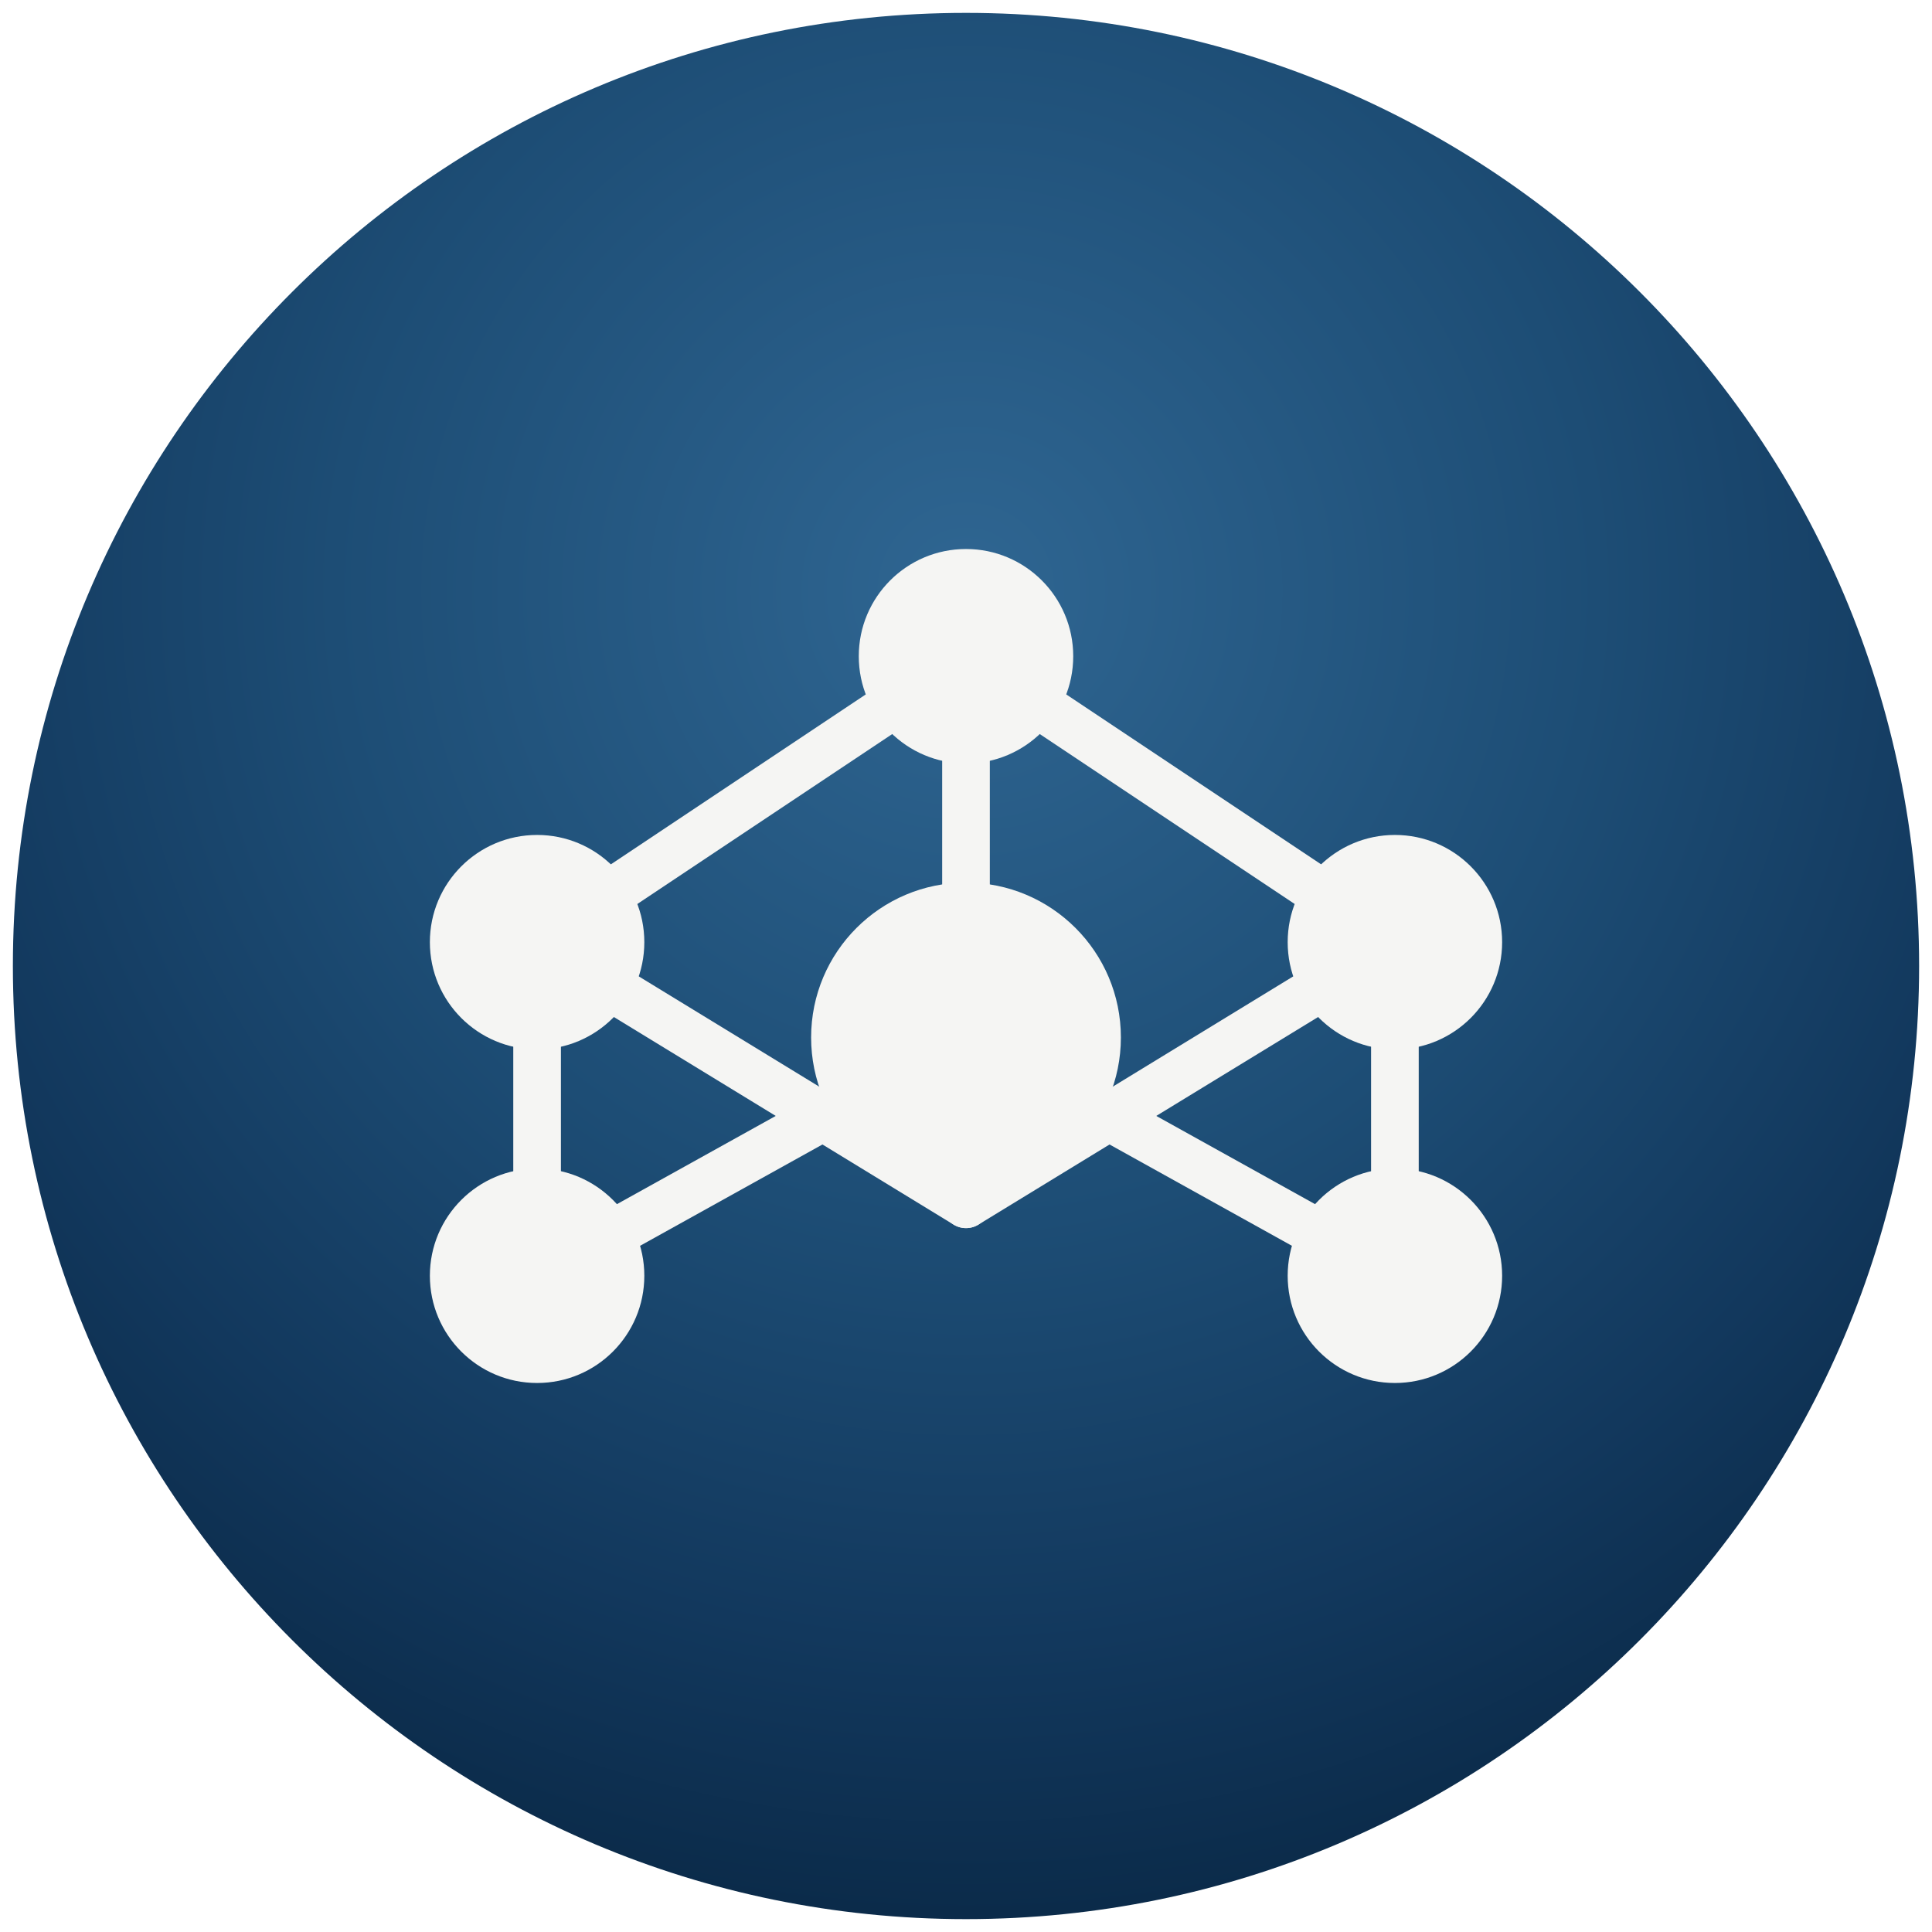
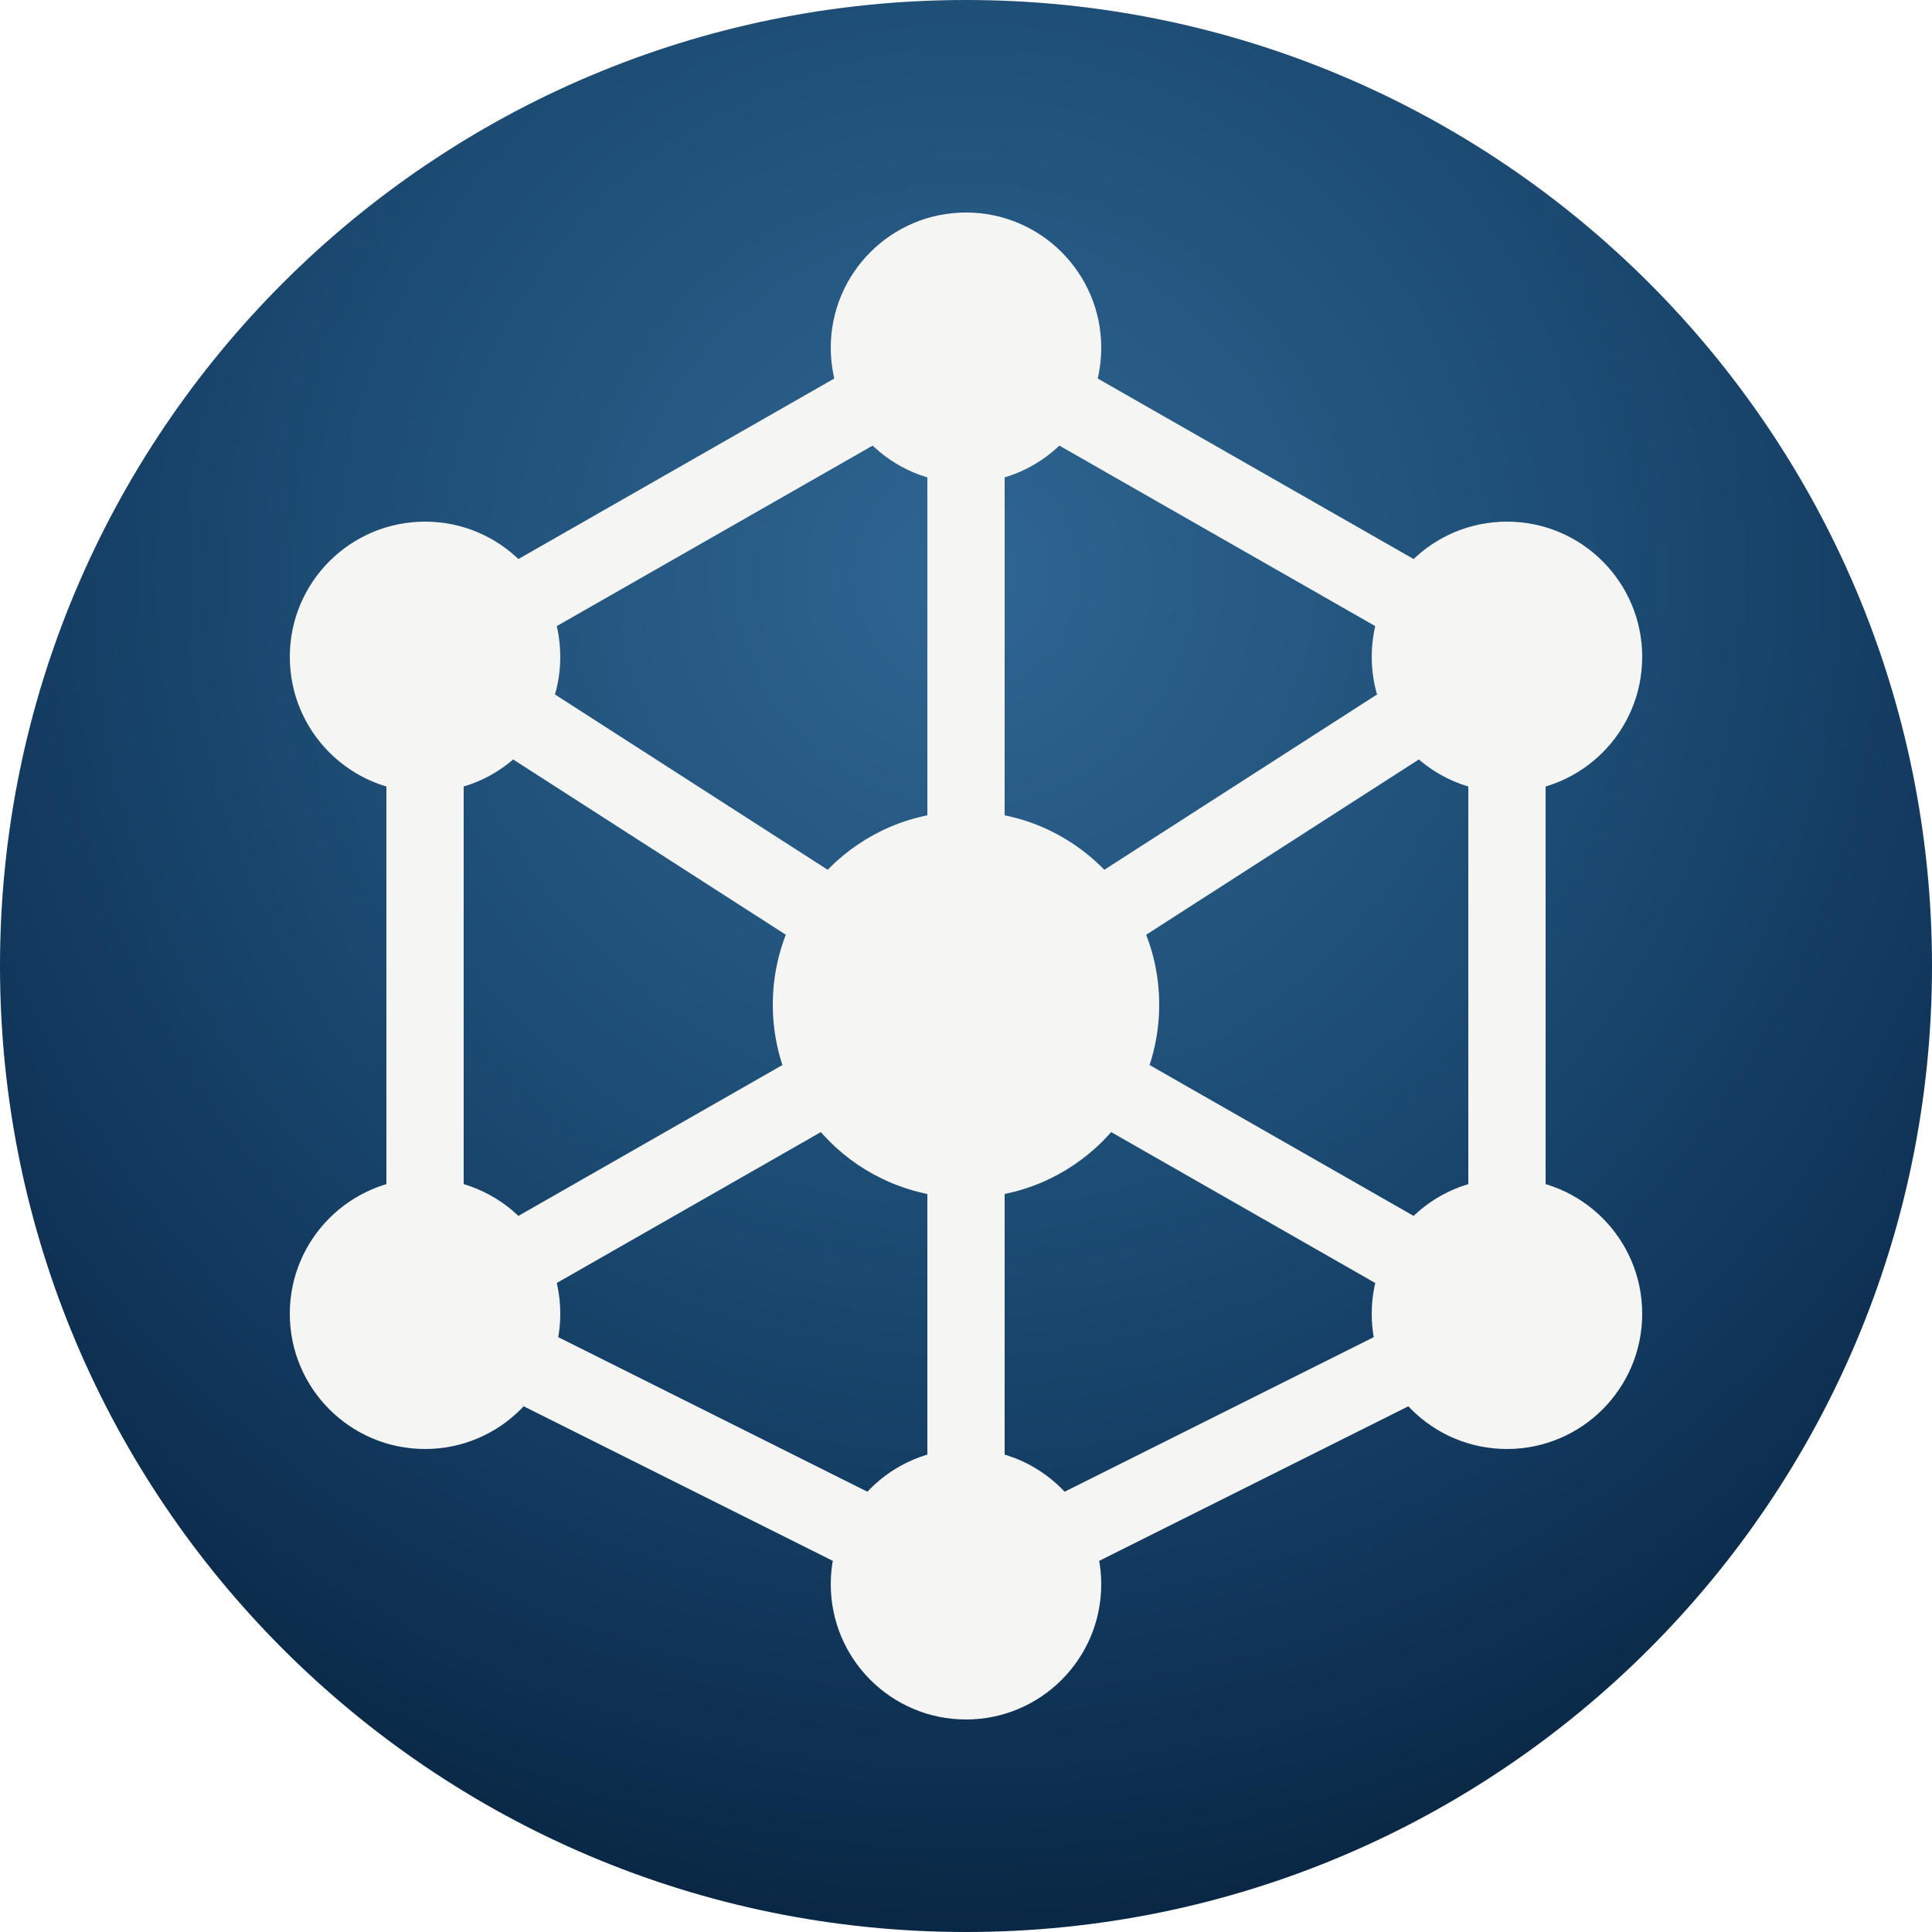
- <svg xmlns="http://www.w3.org/2000/svg" width="96" height="96" viewBox="0 0 300 300" role="img" aria-label="Limbic">
+ <svg xmlns="http://www.w3.org/2000/svg" width="96" height="96" viewBox="0 0 100 100" role="img" aria-label="Limbic">
  <defs>
-     <radialGradient id="limbicIconGradient" cx="50%" cy="30%" r="75%">
+     <radialGradient id="limbicIconGradient" cx="50%" cy="30%" r="70%">
      <stop offset="0%" stop-color="#2F6692" />
      <stop offset="45%" stop-color="#1D4D75" />
      <stop offset="75%" stop-color="#12385D" />
      <stop offset="100%" stop-color="#092744" />
    </radialGradient>
  </defs>
-   <circle cx="150" cy="150" r="148" fill="url(#limbicIconGradient)" />
-   <svg x="39" y="76" width="222" height="148" viewBox="0 0 600 400">
-     <g stroke="#F5F5F3" stroke-width="20" stroke-linecap="round" stroke-linejoin="round" fill="none">
-       <path d="M300 70 L120 190 L300 300 L480 190 Z" />
-       <path d="M300 70 L300 300" />
-       <path d="M120 190 L120 330" />
-       <path d="M480 190 L480 330" />
-       <path d="M120 330 L300 230 L480 330" />
-     </g>
-     <g fill="#F5F5F3">
-       <circle cx="300" cy="70" r="45" />
-       <circle cx="120" cy="190" r="45" />
-       <circle cx="480" cy="190" r="45" />
-       <circle cx="300" cy="230" r="65" />
-       <circle cx="120" cy="330" r="45" />
-       <circle cx="480" cy="330" r="45" />
-     </g>
-   </svg>
+   <circle cx="50" cy="50" r="50" fill="url(#limbicIconGradient)" />
+   <g stroke="#F5F5F3" stroke-width="4" stroke-linecap="round" stroke-linejoin="round" fill="none">
+     <path d="M50 18 L78 34 L78 68 L50 82 L22 68 L22 34 Z" />
+     <path d="M50 52 L50 18" />
+     <path d="M50 52 L78 34" />
+     <path d="M50 52 L78 68" />
+     <path d="M50 52 L50 82" />
+     <path d="M50 52 L22 68" />
+     <path d="M50 52 L22 34" />
+   </g>
+   <g fill="#F5F5F3">
+     <circle cx="50" cy="18" r="7" />
+     <circle cx="78" cy="34" r="7" />
+     <circle cx="78" cy="68" r="7" />
+     <circle cx="50" cy="82" r="7" />
+     <circle cx="22" cy="68" r="7" />
+     <circle cx="22" cy="34" r="7" />
+     <circle cx="50" cy="52" r="10" />
+   </g>
</svg>
